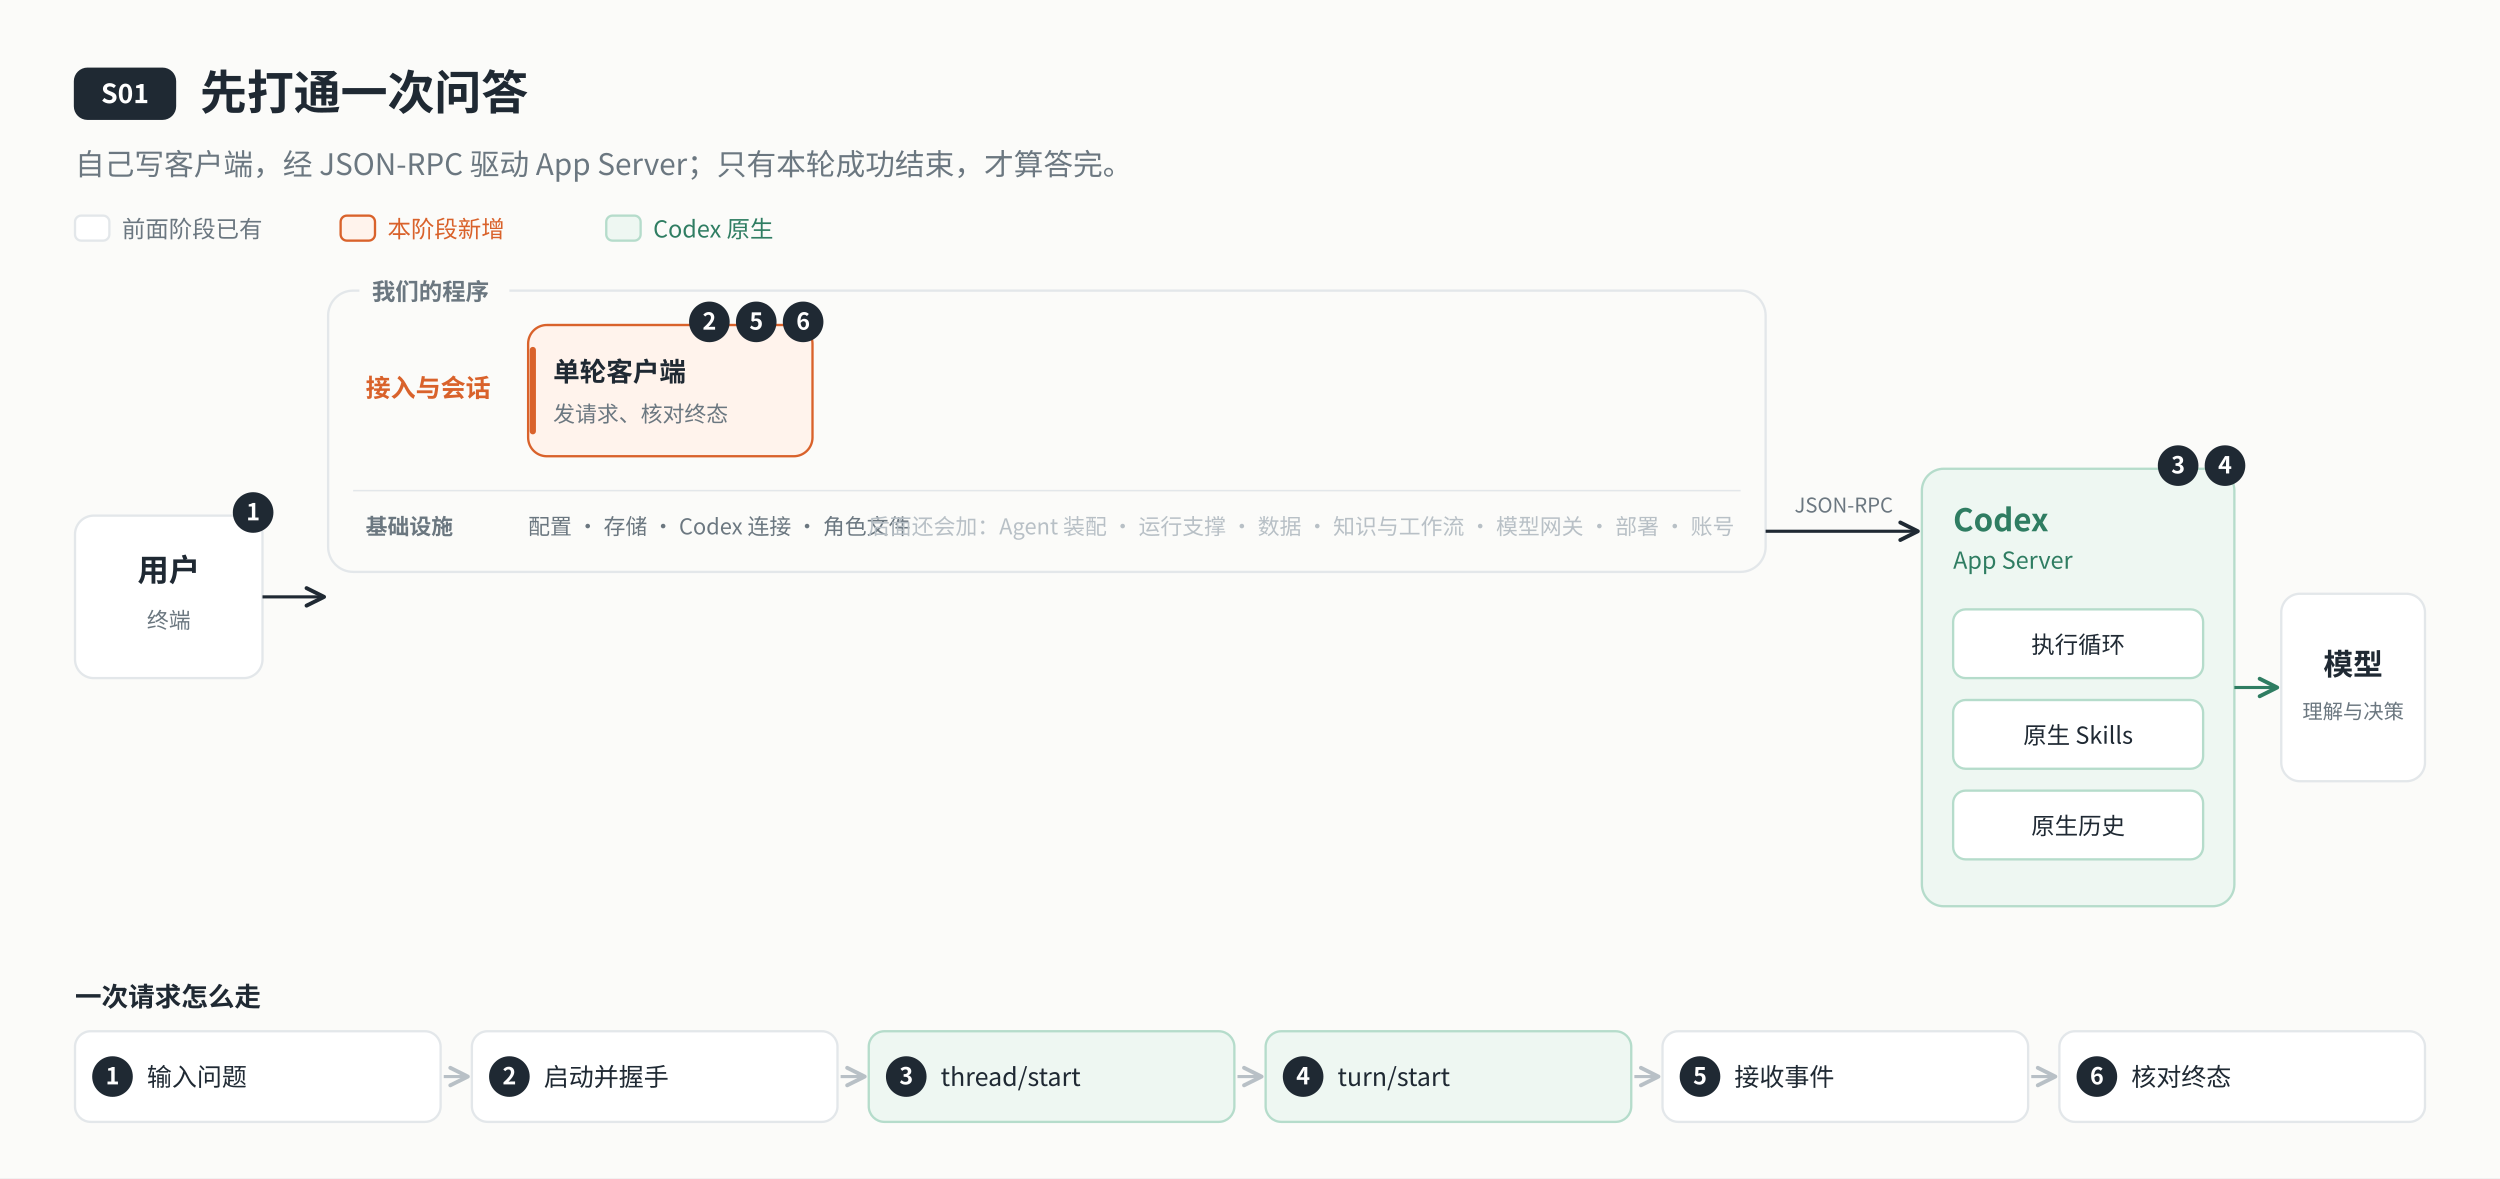
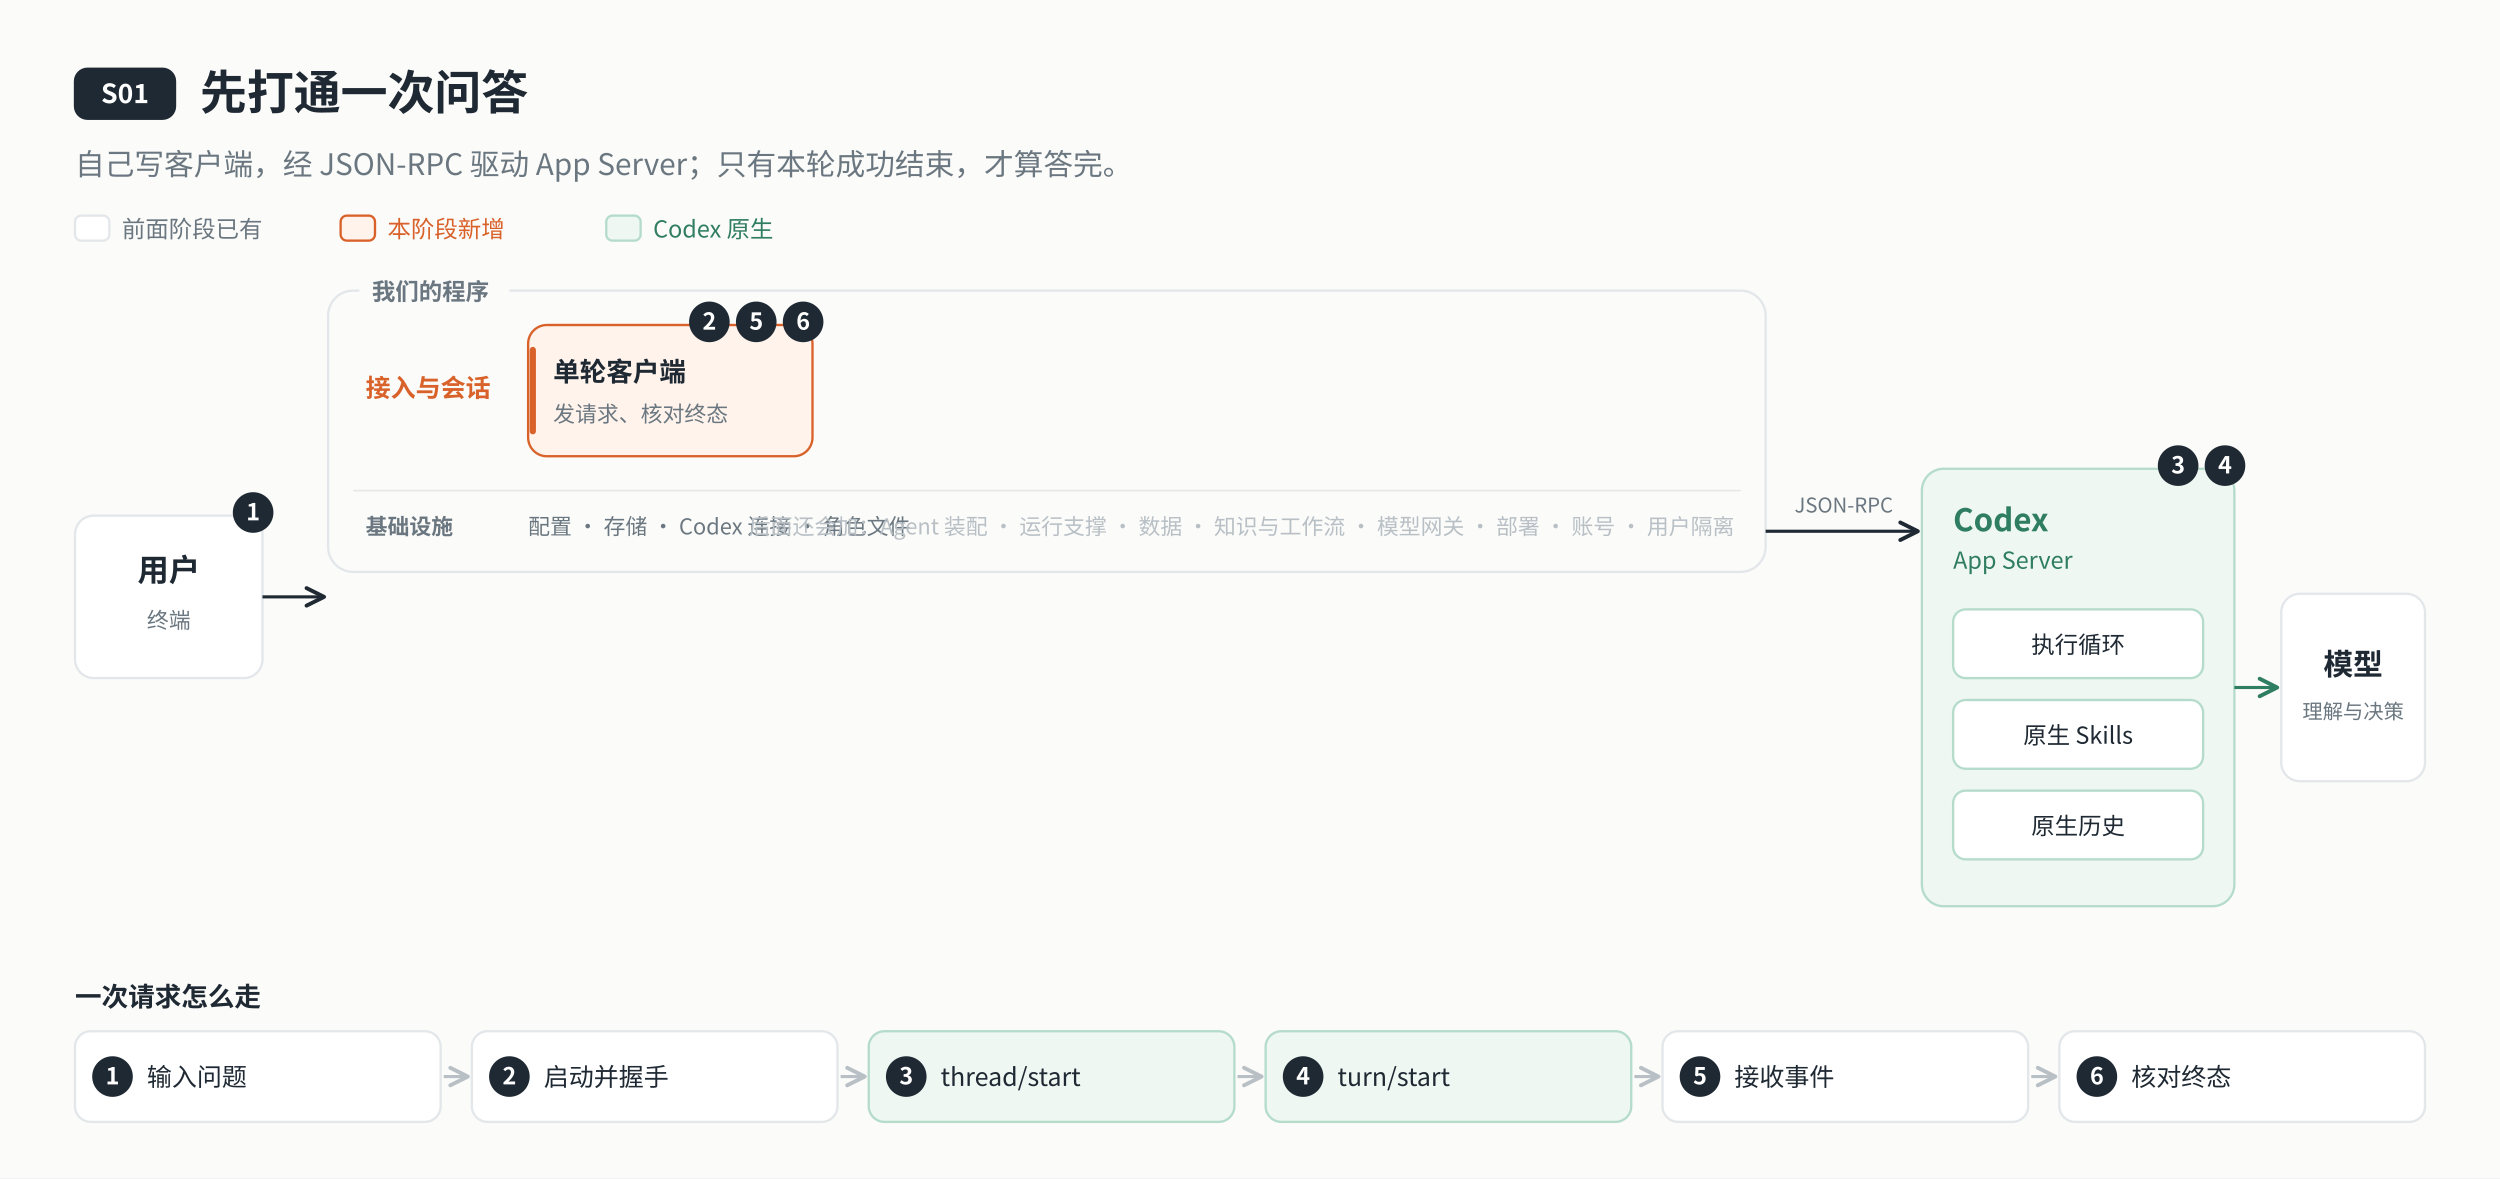
<svg xmlns="http://www.w3.org/2000/svg" width="1600" height="754" viewBox="0 0 1600 754" role="img" aria-labelledby="title desc">
  <defs>
    <marker id="mB8C0C6" viewBox="0 0 10 10" refX="8" refY="5" markerWidth="7" markerHeight="7" orient="auto-start-reverse">
      <path d="M1 1 L9 5 L1 9" fill="none" stroke="#B8C0C6" stroke-width="1.8" stroke-linecap="round" stroke-linejoin="round" />
    </marker>
    <marker id="m1F2933" viewBox="0 0 10 10" refX="8" refY="5" markerWidth="7" markerHeight="7" orient="auto-start-reverse">
      <path d="M1 1 L9 5 L1 9" fill="none" stroke="#1F2933" stroke-width="1.8" stroke-linecap="round" stroke-linejoin="round" />
    </marker>
    <marker id="m2F7D62" viewBox="0 0 10 10" refX="8" refY="5" markerWidth="7" markerHeight="7" orient="auto-start-reverse">
      <path d="M1 1 L9 5 L1 9" fill="none" stroke="#2F7D62" stroke-width="1.8" stroke-linecap="round" stroke-linejoin="round" />
    </marker>
  </defs>
  <g font-family="PingFang SC, Microsoft YaHei, Noto Sans CJK SC, sans-serif">
    <rect x="0" y="0" width="1600" height="754" fill="#FBFBF9" />
    <rect x="48" y="44" width="64" height="32" rx="8" fill="#1F2933" stroke="#1F2933" stroke-width="1.5" />
    <text x="80" y="66" font-size="17" fill="#fff" font-weight="700" text-anchor="middle">S01</text>
    <text x="128" y="70" font-size="30" fill="#1F2933" font-weight="700" text-anchor="start">先打通一次问答</text>
    <text x="48" y="112" font-size="19" fill="#6B7780" font-weight="400" text-anchor="start">自己写客户端，经 JSON-RPC 驱动 App Server；只有本轮成功结束，才算答完。</text>
    <rect x="48" y="138" width="22" height="16" rx="4" fill="#FFFFFF" stroke="#E3E7EA" stroke-width="1.5" />
    <text x="78" y="152" font-size="15" fill="#6B7780" font-weight="400" text-anchor="start">前面阶段已有</text>
    <rect x="218" y="138" width="22" height="16" rx="4" fill="#FFF3EC" stroke="#D9622B" stroke-width="1.5" />
    <text x="248" y="152" font-size="15" fill="#D9622B" font-weight="400" text-anchor="start">本阶段新增</text>
    <rect x="388" y="138" width="22" height="16" rx="4" fill="#EEF7F2" stroke="#B5DCCB" stroke-width="1.5" />
    <text x="418" y="152" font-size="15" fill="#2F7D62" font-weight="400" text-anchor="start">Codex 原生</text>
    <rect x="48" y="330" width="120" height="104" rx="12" fill="#FFFFFF" stroke="#E3E7EA" stroke-width="1.5" />
    <text x="108" y="372" font-size="20" fill="#1F2933" font-weight="600" text-anchor="middle">用户</text>
    <text x="108" y="402" font-size="14" fill="#6B7780" font-weight="400" text-anchor="middle">终端</text>
    <rect x="210" y="186" width="920" height="180" rx="16" fill="none" stroke="#E3E7EA" stroke-width="1.5" />
    <rect x="230" y="175" width="96" height="22" fill="#FBFBF9" />
    <text x="238" y="192" font-size="15" fill="#6B7780" font-weight="600" text-anchor="start">我们的程序</text>
    <text x="234" y="254" font-size="16" fill="#D9622B" font-weight="600" text-anchor="start">接入与会话</text>
    <rect x="338" y="208" width="182" height="84" rx="12" fill="#FFF3EC" stroke="#D9622B" stroke-width="1.5" />
    <rect x="339" y="222" width="4" height="56" rx="2" fill="#D9622B" />
    <text x="354" y="244" font-size="17" fill="#1F2933" font-weight="600" text-anchor="start">单轮客户端</text>
    <text x="354" y="270" font-size="14" fill="#6B7780" font-weight="400" text-anchor="start">发请求、核对终态</text>
    <line x1="226" y1="314" x2="1114" y2="314" stroke="#E3E7EA" stroke-width="1" />
    <text x="234" y="342" font-size="14" fill="#6B7780" font-weight="600" text-anchor="start">基础设施</text>
    <text x="338" y="342" font-size="14" fill="#6B7780" font-weight="400" text-anchor="start">配置 · 存储 · Codex 连接 · 角色文件</text>
-     <text x="1110" y="342" font-size="14" fill="#B8C0C6" font-weight="400" text-anchor="end">后面还会加：Agent 装配 · 运行支撑 · 数据 · 知识与工作流 · 模型网关 · 部署 · 账号</text>
+     <text x="1110" y="342" font-size="14" fill="#B8C0C6" font-weight="400" text-anchor="end">后面还会加：Agent 装配 · 运行支撑 · 数据 · 知识与工作流 · 模型网关 · 部署 · 账号 · 用户隔离</text>
    <rect x="1230" y="300" width="200" height="280" rx="14" fill="#EEF7F2" stroke="#B5DCCB" stroke-width="1.5" />
    <text x="1250" y="340" font-size="20" fill="#2F7D62" font-weight="700" text-anchor="start">Codex</text>
    <text x="1250" y="364" font-size="15" fill="#2F7D62" font-weight="400" text-anchor="start">App Server</text>
    <rect x="1250" y="390" width="160" height="44" rx="8" fill="#FFFFFF" stroke="#B5DCCB" stroke-width="1.5" />
    <text x="1330" y="418" font-size="15" fill="#1F2933" font-weight="500" text-anchor="middle">执行循环</text>
    <rect x="1250" y="448" width="160" height="44" rx="8" fill="#FFFFFF" stroke="#B5DCCB" stroke-width="1.5" />
    <text x="1330" y="476" font-size="15" fill="#1F2933" font-weight="500" text-anchor="middle">原生 Skills</text>
    <rect x="1250" y="506" width="160" height="44" rx="8" fill="#FFFFFF" stroke="#B5DCCB" stroke-width="1.5" />
    <text x="1330" y="534" font-size="15" fill="#1F2933" font-weight="500" text-anchor="middle">原生历史</text>
    <rect x="1460" y="380" width="92" height="120" rx="12" fill="#FFFFFF" stroke="#E3E7EA" stroke-width="1.5" />
    <text x="1506" y="432" font-size="19" fill="#1F2933" font-weight="600" text-anchor="middle">模型</text>
    <text x="1506" y="460" font-size="13" fill="#6B7780" font-weight="400" text-anchor="middle">理解与决策</text>
    <path d="M168,382 L206,382" fill="none" stroke="#1F2933" stroke-width="2" marker-end="url(#m1F2933)" />
    <path d="M1130,340 L1226,340" fill="none" stroke="#1F2933" stroke-width="2" marker-end="url(#m1F2933)" />
    <text x="1180" y="328" font-size="13" fill="#6B7780" font-weight="500" text-anchor="middle">JSON-RPC</text>
    <path d="M1430,440 L1456,440" fill="none" stroke="#2F7D62" stroke-width="2" marker-end="url(#m2F7D62)" />
    <circle cx="162" cy="328" r="13" fill="#1F2933" />
    <text x="162" y="333" font-size="15" fill="#fff" font-weight="700" text-anchor="middle">1</text>
    <circle cx="454" cy="206" r="13" fill="#1F2933" />
    <text x="454" y="211" font-size="15" fill="#fff" font-weight="700" text-anchor="middle">2</text>
    <circle cx="484" cy="206" r="13" fill="#1F2933" />
    <text x="484" y="211" font-size="15" fill="#fff" font-weight="700" text-anchor="middle">5</text>
    <circle cx="514" cy="206" r="13" fill="#1F2933" />
    <text x="514" y="211" font-size="15" fill="#fff" font-weight="700" text-anchor="middle">6</text>
    <circle cx="1394" cy="298" r="13" fill="#1F2933" />
    <text x="1394" y="303" font-size="15" fill="#fff" font-weight="700" text-anchor="middle">3</text>
    <circle cx="1424" cy="298" r="13" fill="#1F2933" />
    <text x="1424" y="303" font-size="15" fill="#fff" font-weight="700" text-anchor="middle">4</text>
    <text x="48" y="644" font-size="17" fill="#1F2933" font-weight="700" text-anchor="start">一次请求怎么走</text>
    <rect x="48" y="660" width="234" height="58" rx="10" fill="#FFFFFF" stroke="#E3E7EA" stroke-width="1.5" />
    <circle cx="72" cy="689" r="13" fill="#1F2933" />
    <text x="72" y="694" font-size="15" fill="#fff" font-weight="700" text-anchor="middle">1</text>
    <text x="94" y="695" font-size="16" fill="#1F2933" font-weight="500" text-anchor="start">输入问题</text>
    <path d="M284,689 L298,689" fill="none" stroke="#B8C0C6" stroke-width="2" marker-end="url(#mB8C0C6)" />
    <rect x="302" y="660" width="234" height="58" rx="10" fill="#FFFFFF" stroke="#E3E7EA" stroke-width="1.5" />
    <circle cx="326" cy="689" r="13" fill="#1F2933" />
    <text x="326" y="694" font-size="15" fill="#fff" font-weight="700" text-anchor="middle">2</text>
    <text x="348" y="695" font-size="16" fill="#1F2933" font-weight="500" text-anchor="start">启动并握手</text>
    <path d="M538,689 L552,689" fill="none" stroke="#B8C0C6" stroke-width="2" marker-end="url(#mB8C0C6)" />
    <rect x="556" y="660" width="234" height="58" rx="10" fill="#EEF7F2" stroke="#B5DCCB" stroke-width="1.5" />
    <circle cx="580" cy="689" r="13" fill="#1F2933" />
    <text x="580" y="694" font-size="15" fill="#fff" font-weight="700" text-anchor="middle">3</text>
    <text x="602" y="695" font-size="16" fill="#1F2933" font-weight="500" text-anchor="start">thread/start</text>
    <path d="M792,689 L806,689" fill="none" stroke="#B8C0C6" stroke-width="2" marker-end="url(#mB8C0C6)" />
    <rect x="810" y="660" width="234" height="58" rx="10" fill="#EEF7F2" stroke="#B5DCCB" stroke-width="1.5" />
    <circle cx="834" cy="689" r="13" fill="#1F2933" />
    <text x="834" y="694" font-size="15" fill="#fff" font-weight="700" text-anchor="middle">4</text>
    <text x="856" y="695" font-size="16" fill="#1F2933" font-weight="500" text-anchor="start">turn/start</text>
    <path d="M1046,689 L1060,689" fill="none" stroke="#B8C0C6" stroke-width="2" marker-end="url(#mB8C0C6)" />
    <rect x="1064" y="660" width="234" height="58" rx="10" fill="#FFFFFF" stroke="#E3E7EA" stroke-width="1.5" />
    <circle cx="1088" cy="689" r="13" fill="#1F2933" />
    <text x="1088" y="694" font-size="15" fill="#fff" font-weight="700" text-anchor="middle">5</text>
    <text x="1110" y="695" font-size="16" fill="#1F2933" font-weight="500" text-anchor="start">接收事件</text>
    <path d="M1300,689 L1314,689" fill="none" stroke="#B8C0C6" stroke-width="2" marker-end="url(#mB8C0C6)" />
    <rect x="1318" y="660" width="234" height="58" rx="10" fill="#FFFFFF" stroke="#E3E7EA" stroke-width="1.5" />
    <circle cx="1342" cy="689" r="13" fill="#1F2933" />
    <text x="1342" y="694" font-size="15" fill="#fff" font-weight="700" text-anchor="middle">6</text>
    <text x="1364" y="695" font-size="16" fill="#1F2933" font-weight="500" text-anchor="start">核对终态</text>
  </g>
</svg>
